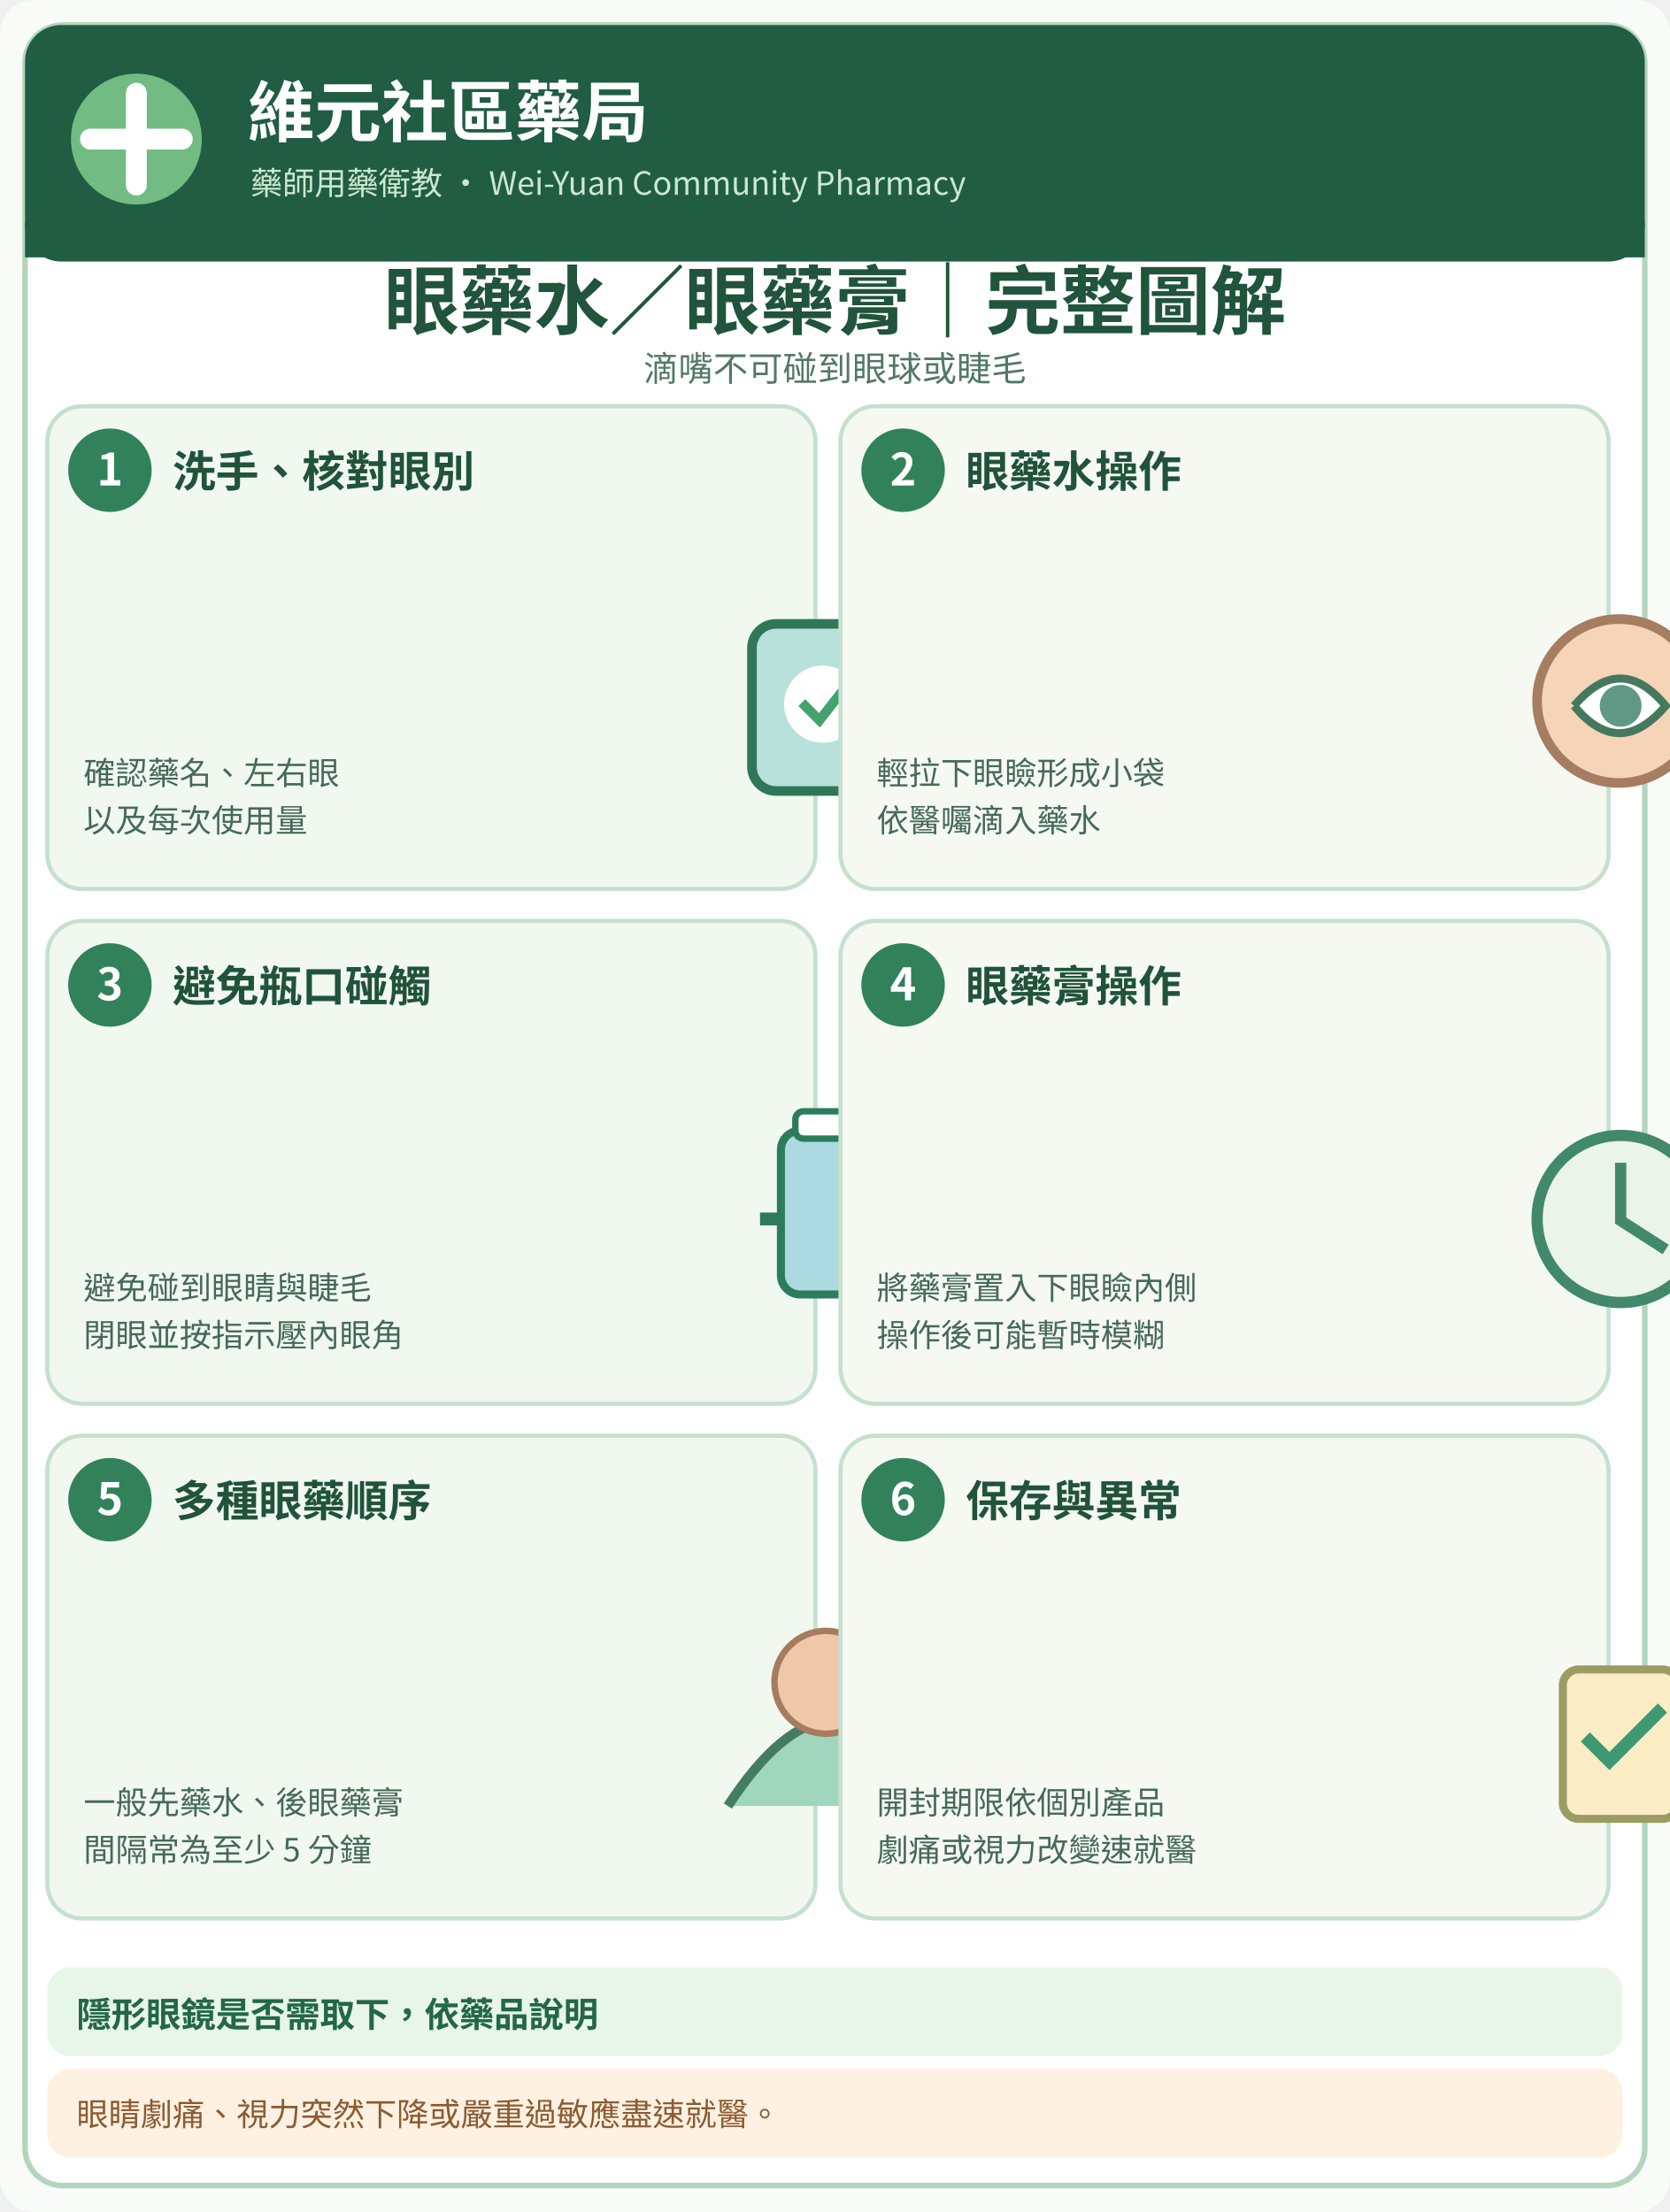
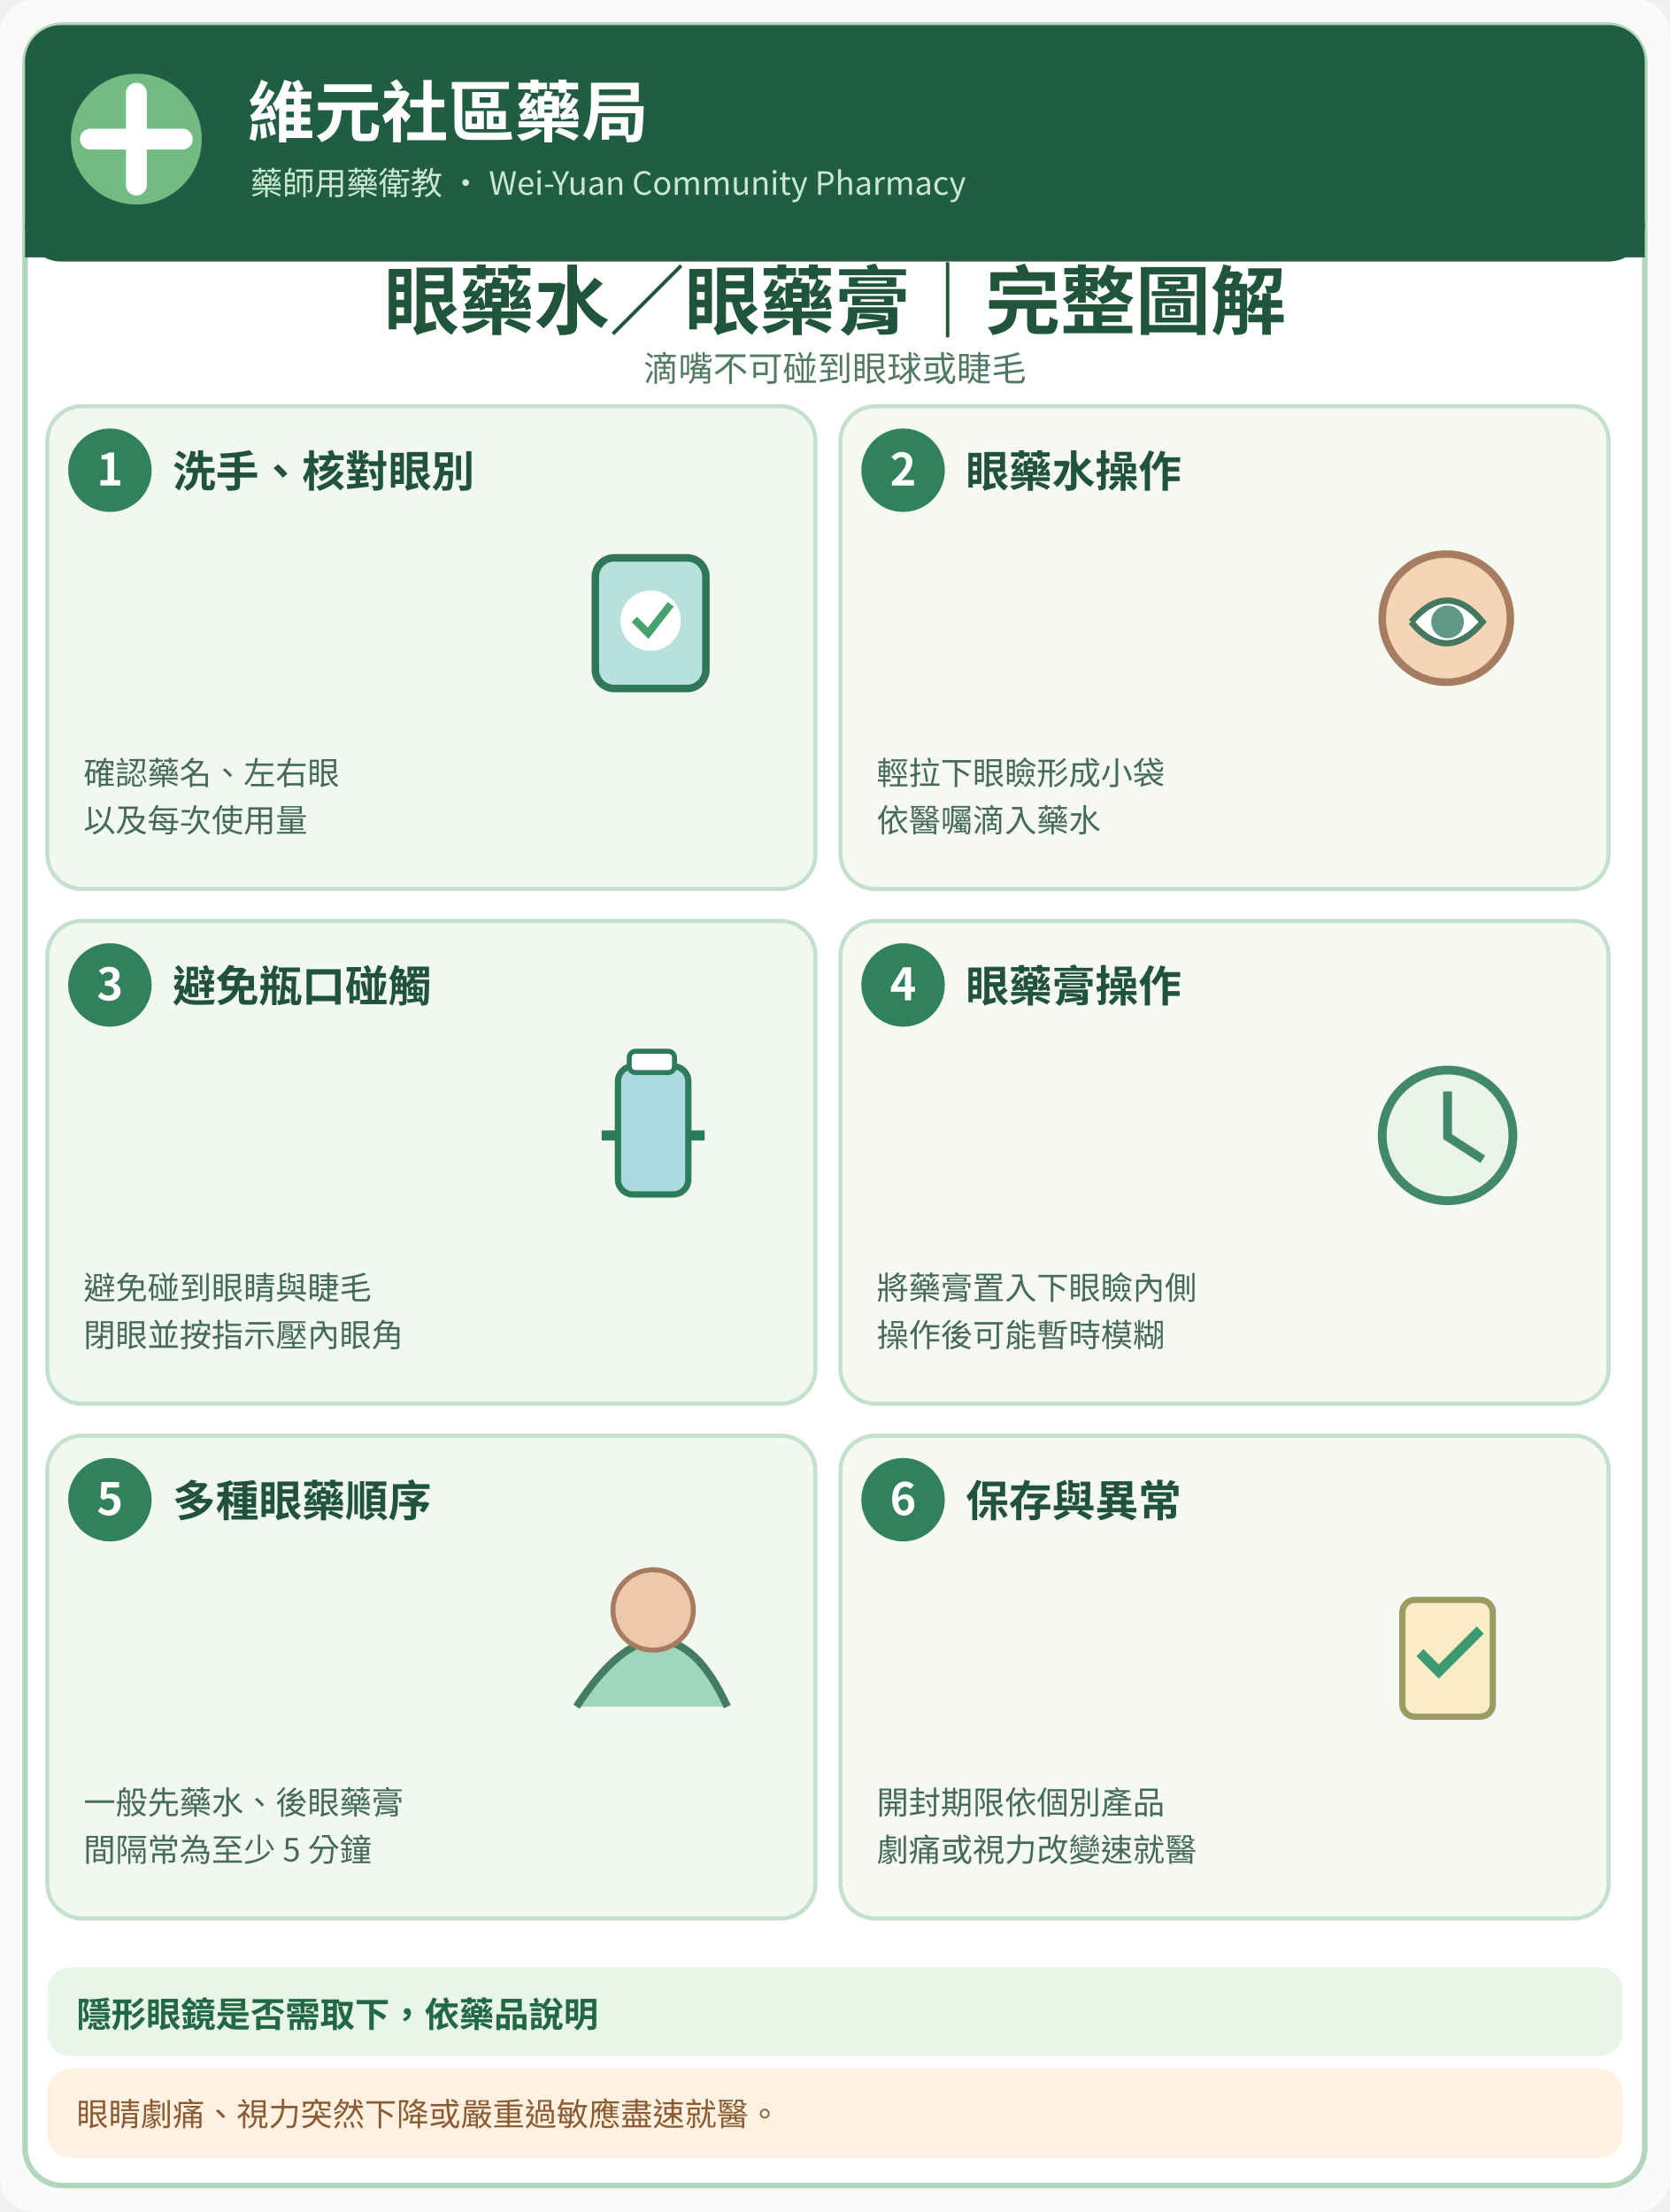
<svg xmlns="http://www.w3.org/2000/svg" width="1200" height="1590" viewBox="0 0 1200 1590">
  <rect width="1200" height="1590" rx="24" fill="#f9fbf8" />
  <rect x="18" y="18" width="1164" height="1553" rx="27" fill="white" stroke="#b2d5bb" stroke-width="4" />
  <rect x="18" y="18" width="1164" height="170" rx="26" fill="#205d43" />
  <rect x="18" y="160" width="1164" height="25" fill="#205d43" />
  <circle cx="98" cy="100" r="47" fill="#72bb83" />
  <path d="M98 67v66M65 100h66" stroke="white" stroke-width="15" stroke-linecap="round" />
  <g font-family="Noto Sans CJK TC, Noto Sans TC, sans-serif">
    <text x="178" y="98" font-size="48" font-weight="bold" fill="#fff">維元社區藥局</text>
    <text x="180" y="140" font-size="23" fill="#cbe8d0">藥師用藥衛教  •  Wei-Yuan Community Pharmacy</text>
    <text x="600" y="236" font-size="54" text-anchor="middle" font-weight="bold" fill="#20543b">眼藥水／眼藥膏｜完整圖解</text>
    <text x="600" y="274" font-size="25" text-anchor="middle" fill="#527964">滴嘴不可碰到眼球或睫毛</text>
    <g>
      <rect x="34" y="292" width="552" height="347" rx="25" fill="#f1f8f0" stroke="#c6e0ce" stroke-width="3" />
      <circle cx="79" cy="338" r="30" fill="#31825a" />
      <text x="79" y="349" text-anchor="middle" font-size="32" font-weight="bold" fill="white">1</text>
      <text x="124" y="350" font-weight="bold" font-size="31" fill="#20533a">洗手、核對眼別</text>
      <g transform="translate(154 334) scale(1.05)">
-         <g transform="translate(335 76) scale(1.1)">
+         <g transform="translate(235 38) scale(0.86)">
          <rect x="30" y="30" width="88" height="104" rx="15" fill="#b8e1dc" stroke="#30775a" stroke-width="6" />
          <circle cx="74" cy="80" r="24" fill="white" />
          <path d="M61 79l11 11 18-23" stroke="#44a26c" stroke-width="6" fill="none" />
        </g>
      </g>
      <text x="60" y="564" font-size="23" fill="#456a57">確認藥名、左右眼</text>
      <text x="60" y="598" font-size="23" fill="#456a57">以及每次使用量</text>
    </g>
    <g>
      <rect x="604" y="292" width="552" height="347" rx="25" fill="#f5f9f2" stroke="#c6e0ce" stroke-width="3" />
      <circle cx="649" cy="338" r="30" fill="#31825a" />
      <text x="649" y="349" text-anchor="middle" font-size="32" font-weight="bold" fill="white">2</text>
      <text x="694" y="350" font-weight="bold" font-size="31" fill="#20533a">眼藥水操作</text>
      <g transform="translate(724 334) scale(1.05)">
-         <g transform="translate(335 76) scale(1.1)">
+         <g transform="translate(235 38) scale(0.86)">
          <circle cx="76" cy="78" r="51" fill="#f5d4b8" stroke="#a67d61" stroke-width="6" />
          <path d="M48 81q29-34 57 0q-29 34-57 0" fill="white" stroke="#447960" stroke-width="5" />
          <circle cx="77" cy="81" r="13" fill="#5f9985" />
        </g>
      </g>
      <text x="630" y="564" font-size="23" fill="#456a57">輕拉下眼瞼形成小袋</text>
      <text x="630" y="598" font-size="23" fill="#456a57">依醫囑滴入藥水</text>
    </g>
    <g>
      <rect x="34" y="662" width="552" height="347" rx="25" fill="#f1f8f0" stroke="#c6e0ce" stroke-width="3" />
      <circle cx="79" cy="708" r="30" fill="#31825a" />
      <text x="79" y="719" text-anchor="middle" font-size="32" font-weight="bold" fill="white">3</text>
      <text x="124" y="720" font-weight="bold" font-size="31" fill="#20533a">避免瓶口碰觸</text>
      <g transform="translate(154 704) scale(1.05)">
-         <g transform="translate(335 76) scale(1.1)">
+         <g transform="translate(235 38) scale(0.86)">
          <path d="M35 80h82" stroke="#2c7c5c" stroke-width="8" />
          <rect x="48" y="25" width="56" height="102" rx="12" fill="#add9e1" stroke="#2c7c5c" stroke-width="5" />
          <rect x="57" y="13" width="36" height="17" rx="5" fill="white" stroke="#2c7c5c" stroke-width="4" />
        </g>
      </g>
      <text x="60" y="934" font-size="23" fill="#456a57">避免碰到眼睛與睫毛</text>
      <text x="60" y="968" font-size="23" fill="#456a57">閉眼並按指示壓內眼角</text>
    </g>
    <g>
      <rect x="604" y="662" width="552" height="347" rx="25" fill="#f5f9f2" stroke="#c6e0ce" stroke-width="3" />
      <circle cx="649" cy="708" r="30" fill="#31825a" />
      <text x="649" y="719" text-anchor="middle" font-size="32" font-weight="bold" fill="white">4</text>
      <text x="694" y="720" font-weight="bold" font-size="31" fill="#20533a">眼藥膏操作</text>
      <g transform="translate(724 704) scale(1.05)">
-         <g transform="translate(335 76) scale(1.1)">
+         <g transform="translate(235 38) scale(0.86)">
          <circle cx="77" cy="80" r="52" fill="#ebf4e9" stroke="#42896b" stroke-width="7" />
          <path d="M77 45v36l28 18" stroke="#42896b" stroke-width="7" fill="none" />
        </g>
      </g>
      <text x="630" y="934" font-size="23" fill="#456a57">將藥膏置入下眼瞼內側</text>
      <text x="630" y="968" font-size="23" fill="#456a57">操作後可能暫時模糊</text>
    </g>
    <g>
      <rect x="34" y="1032" width="552" height="347" rx="25" fill="#f1f8f0" stroke="#c6e0ce" stroke-width="3" />
      <circle cx="79" cy="1078" r="30" fill="#31825a" />
      <text x="79" y="1089" text-anchor="middle" font-size="32" font-weight="bold" fill="white">5</text>
      <text x="124" y="1090" font-weight="bold" font-size="31" fill="#20533a">多種眼藥順序</text>
      <g transform="translate(154 1074) scale(1.05)">
-         <g transform="translate(335 76) scale(1.1)">
+         <g transform="translate(235 38) scale(0.86)">
          <path d="M15 125q34-52 64-53q32 0 56 53" fill="#9fd6bd" stroke="#447c62" stroke-width="6" />
          <circle cx="76" cy="48" r="32" fill="#efc8a9" stroke="#a67c60" stroke-width="4" />
        </g>
      </g>
      <text x="60" y="1304" font-size="23" fill="#456a57">一般先藥水、後眼藥膏</text>
      <text x="60" y="1338" font-size="23" fill="#456a57">間隔常為至少 5 分鐘</text>
    </g>
    <g>
      <rect x="604" y="1032" width="552" height="347" rx="25" fill="#f5f9f2" stroke="#c6e0ce" stroke-width="3" />
      <circle cx="649" cy="1078" r="30" fill="#31825a" />
      <text x="649" y="1089" text-anchor="middle" font-size="32" font-weight="bold" fill="white">6</text>
      <text x="694" y="1090" font-weight="bold" font-size="31" fill="#20533a">保存與異常</text>
      <g transform="translate(724 1074) scale(1.05)">
-         <g transform="translate(335 76) scale(1.1)">
+         <g transform="translate(235 38) scale(0.86)">
          <rect x="41" y="40" width="72" height="93" rx="10" fill="#faecc5" stroke="#9b9b64" stroke-width="5" />
          <path d="M55 82l15 15 33-33" fill="none" stroke="#3c9971" stroke-width="8" />
        </g>
      </g>
      <text x="630" y="1304" font-size="23" fill="#456a57">開封期限依個別產品</text>
      <text x="630" y="1338" font-size="23" fill="#456a57">劇痛或視力改變速就醫</text>
    </g>
    <rect x="34" y="1414" width="1132" height="64" rx="17" fill="#e8f5e9" />
    <text x="55" y="1457" font-size="25" font-weight="bold" fill="#226846">隱形眼鏡是否需取下，依藥品說明</text>
    <rect x="34" y="1487" width="1132" height="64" rx="17" fill="#fff1e1" />
    <text x="55" y="1528" font-size="23" fill="#8b5b32">眼睛劇痛、視力突然下降或嚴重過敏應盡速就醫。</text>
  </g>
</svg>
